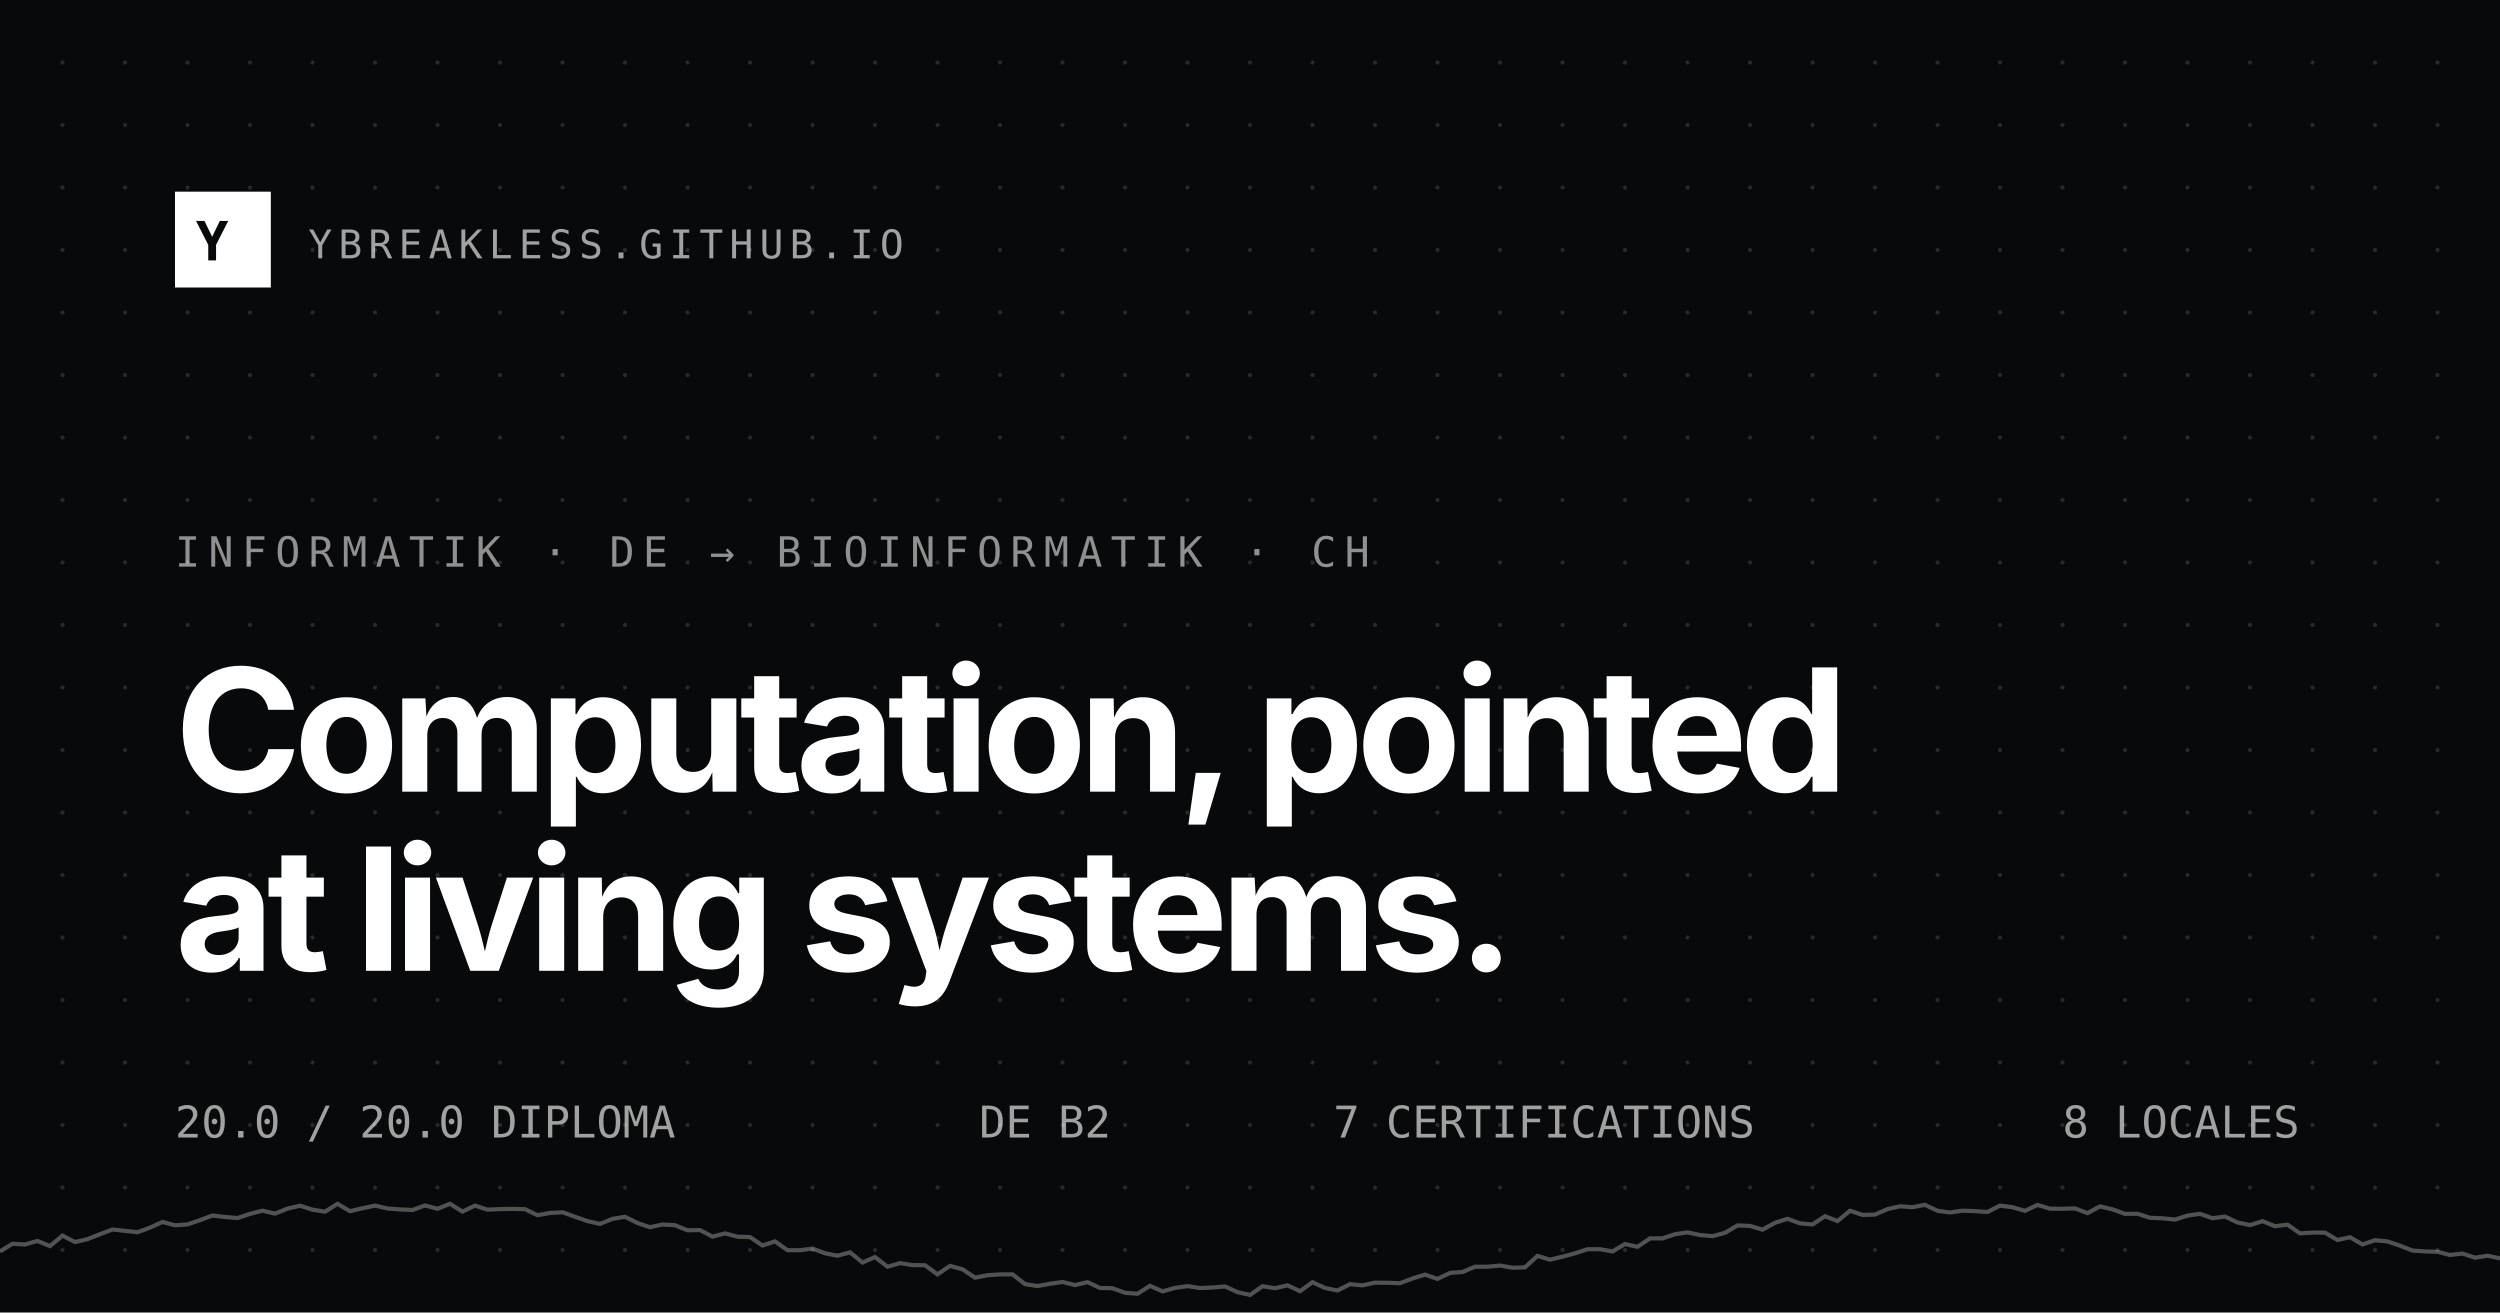
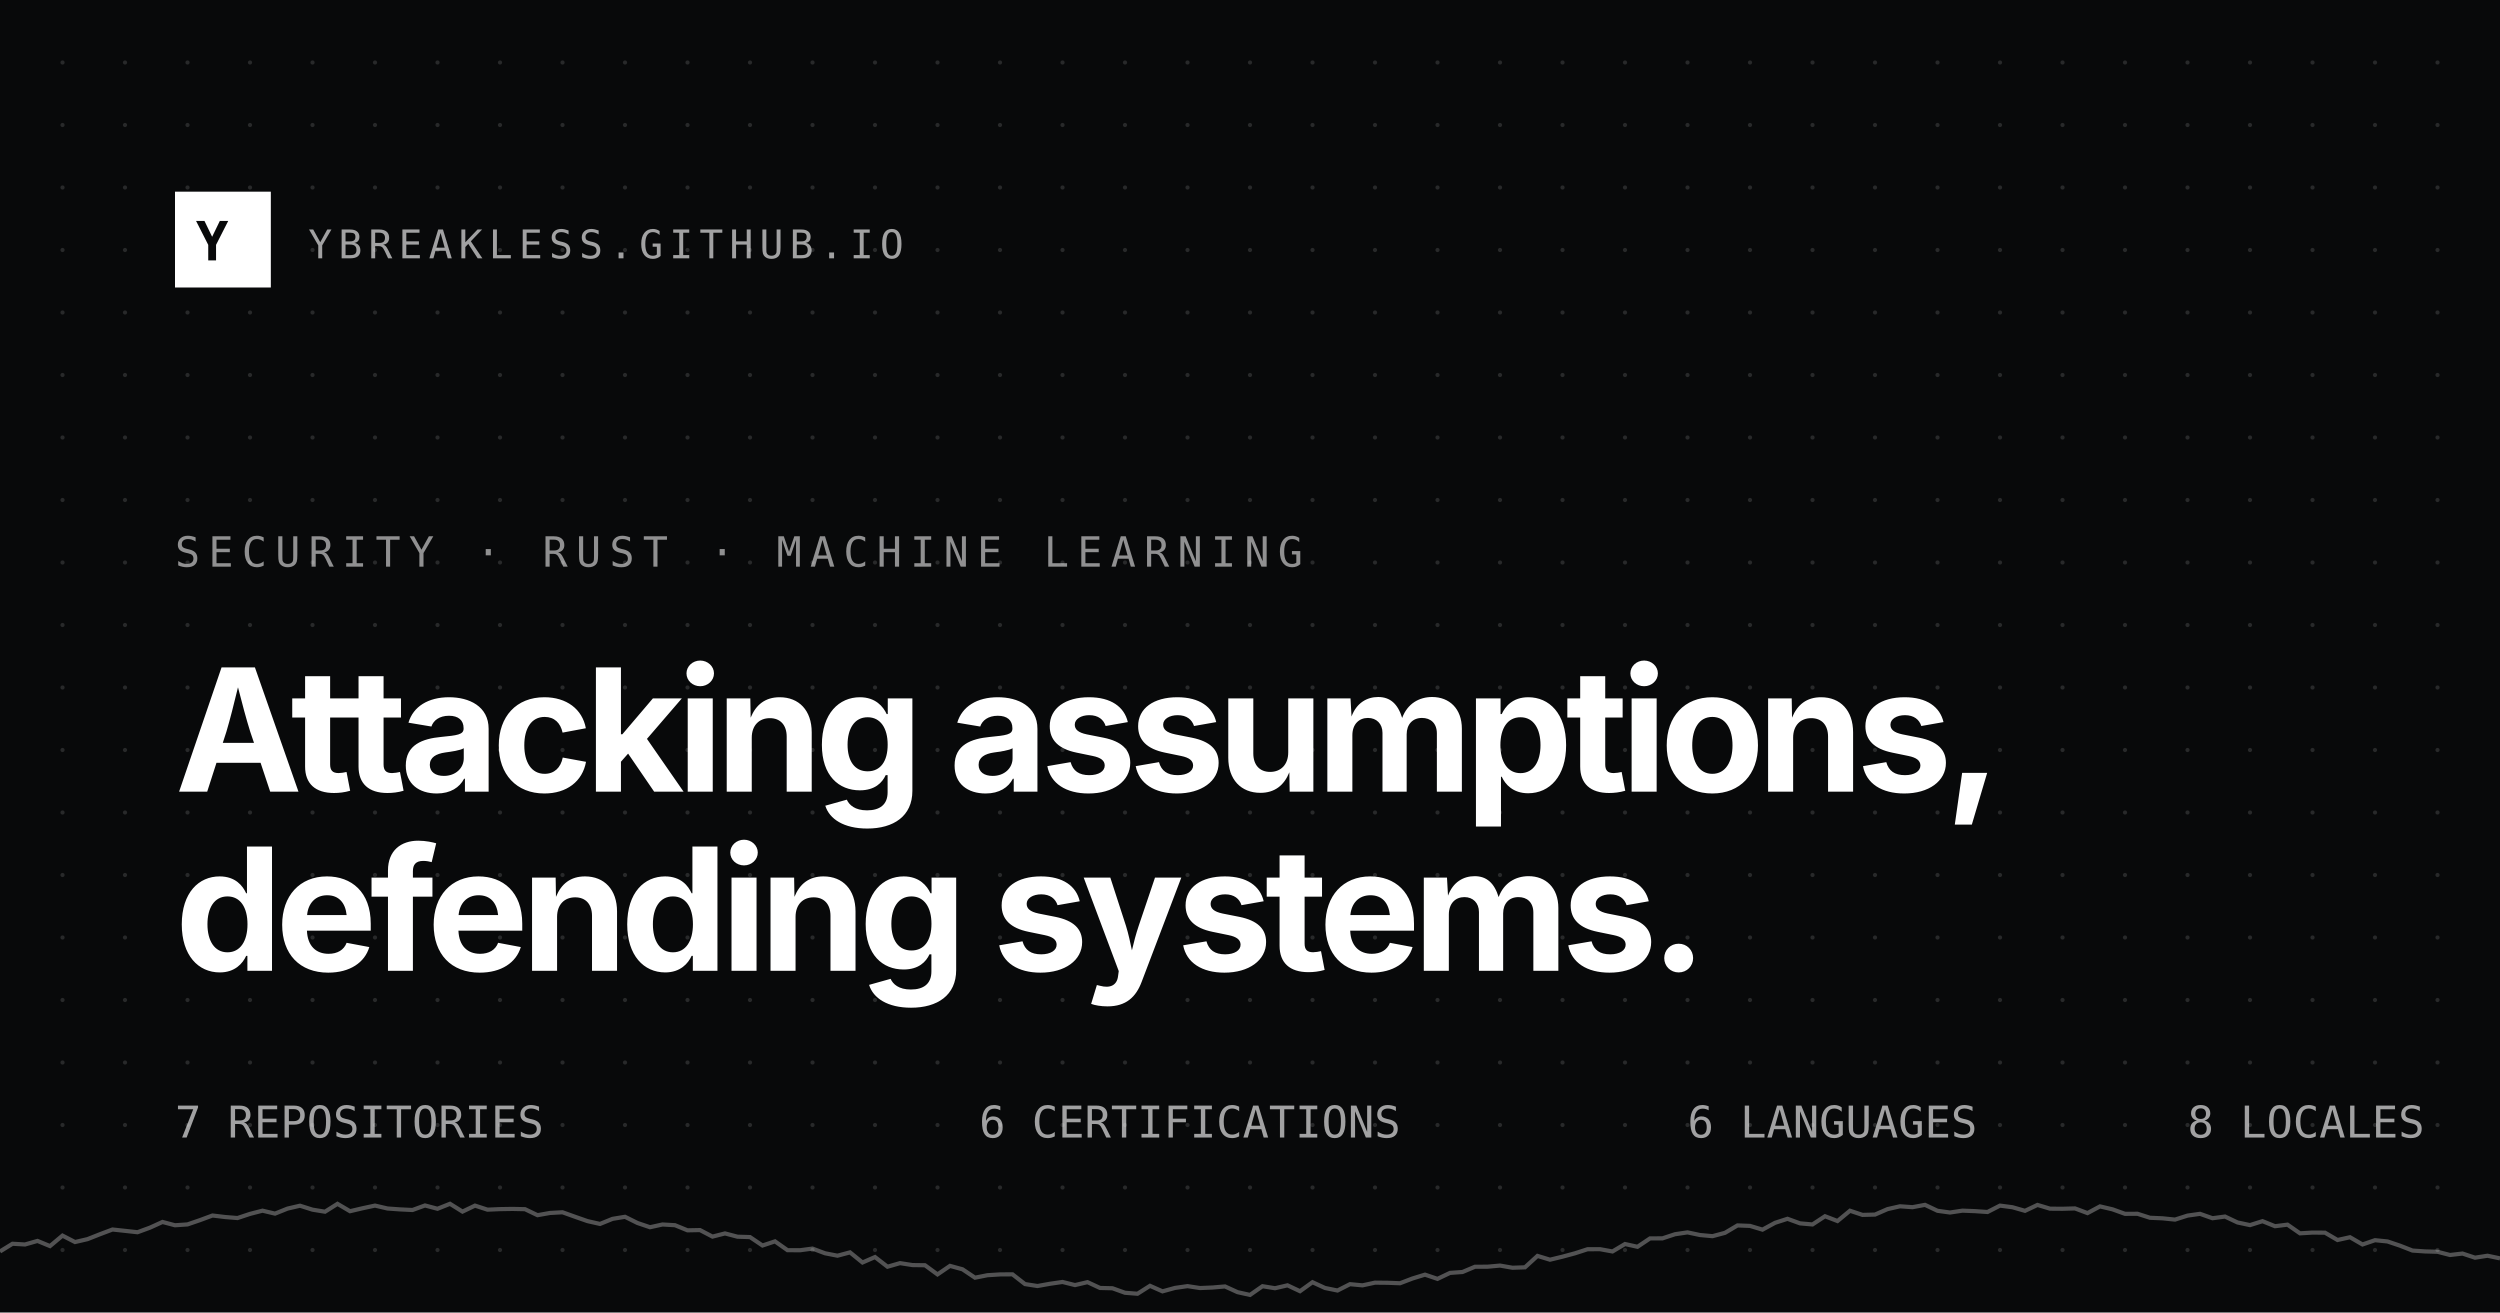
<svg xmlns="http://www.w3.org/2000/svg" viewBox="0 0 1200 630" width="1200" height="630">
  <rect width="1200" height="630" fill="#08090a" />
  <path d="M30 30h.01M60 30h.01M90 30h.01M120 30h.01M150 30h.01M180 30h.01M210 30h.01M240 30h.01M270 30h.01M300 30h.01M330 30h.01M360 30h.01M390 30h.01M420 30h.01M450 30h.01M480 30h.01M510 30h.01M540 30h.01M570 30h.01M600 30h.01M630 30h.01M660 30h.01M690 30h.01M720 30h.01M750 30h.01M780 30h.01M810 30h.01M840 30h.01M870 30h.01M900 30h.01M930 30h.01M960 30h.01M990 30h.01M1020 30h.01M1050 30h.01M1080 30h.01M1110 30h.01M1140 30h.01M1170 30h.01M30 60h.01M60 60h.01M90 60h.01M120 60h.01M150 60h.01M180 60h.01M210 60h.01M240 60h.01M270 60h.01M300 60h.01M330 60h.01M360 60h.01M390 60h.01M420 60h.01M450 60h.01M480 60h.01M510 60h.01M540 60h.01M570 60h.01M600 60h.01M630 60h.01M660 60h.01M690 60h.01M720 60h.01M750 60h.01M780 60h.01M810 60h.01M840 60h.01M870 60h.01M900 60h.01M930 60h.01M960 60h.01M990 60h.01M1020 60h.01M1050 60h.01M1080 60h.01M1110 60h.01M1140 60h.01M1170 60h.01M30 90h.01M60 90h.01M90 90h.01M120 90h.01M150 90h.01M180 90h.01M210 90h.01M240 90h.01M270 90h.01M300 90h.01M330 90h.01M360 90h.01M390 90h.01M420 90h.01M450 90h.01M480 90h.01M510 90h.01M540 90h.01M570 90h.01M600 90h.01M630 90h.01M660 90h.01M690 90h.01M720 90h.01M750 90h.01M780 90h.01M810 90h.01M840 90h.01M870 90h.01M900 90h.01M930 90h.01M960 90h.01M990 90h.01M1020 90h.01M1050 90h.01M1080 90h.01M1110 90h.01M1140 90h.01M1170 90h.01M30 120h.01M60 120h.01M90 120h.01M120 120h.01M150 120h.01M180 120h.01M210 120h.01M240 120h.01M270 120h.01M300 120h.01M330 120h.01M360 120h.01M390 120h.01M420 120h.01M450 120h.01M480 120h.01M510 120h.01M540 120h.01M570 120h.01M600 120h.01M630 120h.01M660 120h.01M690 120h.01M720 120h.01M750 120h.01M780 120h.01M810 120h.01M840 120h.01M870 120h.01M900 120h.01M930 120h.01M960 120h.01M990 120h.01M1020 120h.01M1050 120h.01M1080 120h.01M1110 120h.01M1140 120h.01M1170 120h.01M30 150h.01M60 150h.01M90 150h.01M120 150h.01M150 150h.01M180 150h.01M210 150h.01M240 150h.01M270 150h.01M300 150h.01M330 150h.01M360 150h.01M390 150h.01M420 150h.01M450 150h.01M480 150h.01M510 150h.01M540 150h.01M570 150h.01M600 150h.01M630 150h.01M660 150h.01M690 150h.01M720 150h.01M750 150h.01M780 150h.01M810 150h.01M840 150h.01M870 150h.01M900 150h.01M930 150h.01M960 150h.01M990 150h.01M1020 150h.01M1050 150h.01M1080 150h.01M1110 150h.01M1140 150h.01M1170 150h.01M30 180h.01M60 180h.01M90 180h.01M120 180h.01M150 180h.01M180 180h.01M210 180h.01M240 180h.01M270 180h.01M300 180h.01M330 180h.01M360 180h.01M390 180h.01M420 180h.01M450 180h.01M480 180h.01M510 180h.01M540 180h.01M570 180h.01M600 180h.01M630 180h.01M660 180h.01M690 180h.01M720 180h.01M750 180h.01M780 180h.01M810 180h.01M840 180h.01M870 180h.01M900 180h.01M930 180h.01M960 180h.01M990 180h.01M1020 180h.01M1050 180h.01M1080 180h.01M1110 180h.01M1140 180h.01M1170 180h.01M30 210h.01M60 210h.01M90 210h.01M120 210h.01M150 210h.01M180 210h.01M210 210h.01M240 210h.01M270 210h.01M300 210h.01M330 210h.01M360 210h.01M390 210h.01M420 210h.01M450 210h.01M480 210h.01M510 210h.01M540 210h.01M570 210h.01M600 210h.01M630 210h.01M660 210h.01M690 210h.01M720 210h.01M750 210h.01M780 210h.01M810 210h.01M840 210h.01M870 210h.01M900 210h.01M930 210h.01M960 210h.01M990 210h.01M1020 210h.01M1050 210h.01M1080 210h.01M1110 210h.01M1140 210h.01M1170 210h.01M30 240h.01M60 240h.01M90 240h.01M120 240h.01M150 240h.01M180 240h.01M210 240h.01M240 240h.01M270 240h.01M300 240h.01M330 240h.01M360 240h.01M390 240h.01M420 240h.01M450 240h.01M480 240h.01M510 240h.01M540 240h.01M570 240h.01M600 240h.01M630 240h.01M660 240h.01M690 240h.01M720 240h.01M750 240h.01M780 240h.01M810 240h.01M840 240h.01M870 240h.01M900 240h.01M930 240h.01M960 240h.01M990 240h.01M1020 240h.01M1050 240h.01M1080 240h.01M1110 240h.01M1140 240h.01M1170 240h.01M30 270h.01M60 270h.01M90 270h.01M120 270h.01M150 270h.01M180 270h.01M210 270h.01M240 270h.01M270 270h.01M300 270h.01M330 270h.01M360 270h.01M390 270h.01M420 270h.01M450 270h.01M480 270h.01M510 270h.01M540 270h.01M570 270h.01M600 270h.01M630 270h.01M660 270h.01M690 270h.01M720 270h.01M750 270h.01M780 270h.01M810 270h.01M840 270h.01M870 270h.01M900 270h.01M930 270h.01M960 270h.01M990 270h.01M1020 270h.01M1050 270h.01M1080 270h.01M1110 270h.01M1140 270h.01M1170 270h.01M30 300h.01M60 300h.01M90 300h.01M120 300h.01M150 300h.01M180 300h.01M210 300h.01M240 300h.01M270 300h.01M300 300h.01M330 300h.01M360 300h.01M390 300h.01M420 300h.01M450 300h.01M480 300h.01M510 300h.01M540 300h.01M570 300h.01M600 300h.01M630 300h.01M660 300h.01M690 300h.01M720 300h.01M750 300h.01M780 300h.01M810 300h.01M840 300h.01M870 300h.01M900 300h.01M930 300h.01M960 300h.01M990 300h.01M1020 300h.01M1050 300h.01M1080 300h.01M1110 300h.01M1140 300h.01M1170 300h.01M30 330h.01M60 330h.01M90 330h.01M120 330h.01M150 330h.01M180 330h.01M210 330h.01M240 330h.01M270 330h.01M300 330h.01M330 330h.01M360 330h.01M390 330h.01M420 330h.01M450 330h.01M480 330h.01M510 330h.01M540 330h.01M570 330h.01M600 330h.01M630 330h.01M660 330h.01M690 330h.01M720 330h.01M750 330h.01M780 330h.01M810 330h.01M840 330h.01M870 330h.01M900 330h.01M930 330h.01M960 330h.01M990 330h.01M1020 330h.01M1050 330h.01M1080 330h.01M1110 330h.01M1140 330h.01M1170 330h.01M30 360h.01M60 360h.01M90 360h.01M120 360h.01M150 360h.01M180 360h.01M210 360h.01M240 360h.01M270 360h.01M300 360h.01M330 360h.01M360 360h.01M390 360h.01M420 360h.01M450 360h.01M480 360h.01M510 360h.01M540 360h.01M570 360h.01M600 360h.01M630 360h.01M660 360h.01M690 360h.01M720 360h.01M750 360h.01M780 360h.01M810 360h.01M840 360h.01M870 360h.01M900 360h.01M930 360h.01M960 360h.01M990 360h.01M1020 360h.01M1050 360h.01M1080 360h.01M1110 360h.01M1140 360h.01M1170 360h.01M30 390h.01M60 390h.01M90 390h.01M120 390h.01M150 390h.01M180 390h.01M210 390h.01M240 390h.01M270 390h.01M300 390h.01M330 390h.01M360 390h.01M390 390h.01M420 390h.01M450 390h.01M480 390h.01M510 390h.01M540 390h.01M570 390h.01M600 390h.01M630 390h.01M660 390h.01M690 390h.01M720 390h.01M750 390h.01M780 390h.01M810 390h.01M840 390h.01M870 390h.01M900 390h.01M930 390h.01M960 390h.01M990 390h.01M1020 390h.01M1050 390h.01M1080 390h.01M1110 390h.01M1140 390h.01M1170 390h.01M30 420h.01M60 420h.01M90 420h.01M120 420h.01M150 420h.01M180 420h.01M210 420h.01M240 420h.01M270 420h.01M300 420h.01M330 420h.01M360 420h.01M390 420h.01M420 420h.01M450 420h.01M480 420h.01M510 420h.01M540 420h.01M570 420h.01M600 420h.01M630 420h.01M660 420h.01M690 420h.01M720 420h.01M750 420h.01M780 420h.01M810 420h.01M840 420h.01M870 420h.01M900 420h.01M930 420h.01M960 420h.01M990 420h.01M1020 420h.01M1050 420h.01M1080 420h.01M1110 420h.01M1140 420h.01M1170 420h.01M30 450h.01M60 450h.01M90 450h.01M120 450h.01M150 450h.01M180 450h.01M210 450h.01M240 450h.01M270 450h.01M300 450h.01M330 450h.01M360 450h.01M390 450h.01M420 450h.01M450 450h.01M480 450h.01M510 450h.01M540 450h.01M570 450h.01M600 450h.01M630 450h.01M660 450h.01M690 450h.01M720 450h.01M750 450h.01M780 450h.01M810 450h.01M840 450h.01M870 450h.01M900 450h.01M930 450h.01M960 450h.01M990 450h.01M1020 450h.01M1050 450h.01M1080 450h.01M1110 450h.01M1140 450h.01M1170 450h.01M30 480h.01M60 480h.01M90 480h.01M120 480h.01M150 480h.01M180 480h.01M210 480h.01M240 480h.01M270 480h.01M300 480h.01M330 480h.01M360 480h.01M390 480h.01M420 480h.01M450 480h.01M480 480h.01M510 480h.01M540 480h.01M570 480h.01M600 480h.01M630 480h.01M660 480h.01M690 480h.01M720 480h.01M750 480h.01M780 480h.01M810 480h.01M840 480h.01M870 480h.01M900 480h.01M930 480h.01M960 480h.01M990 480h.01M1020 480h.01M1050 480h.01M1080 480h.01M1110 480h.01M1140 480h.01M1170 480h.01M30 510h.01M60 510h.01M90 510h.01M120 510h.01M150 510h.01M180 510h.01M210 510h.01M240 510h.01M270 510h.01M300 510h.01M330 510h.01M360 510h.01M390 510h.01M420 510h.01M450 510h.01M480 510h.01M510 510h.01M540 510h.01M570 510h.01M600 510h.01M630 510h.01M660 510h.01M690 510h.01M720 510h.01M750 510h.01M780 510h.01M810 510h.01M840 510h.01M870 510h.01M900 510h.01M930 510h.01M960 510h.01M990 510h.01M1020 510h.01M1050 510h.01M1080 510h.01M1110 510h.01M1140 510h.01M1170 510h.01M30 540h.01M60 540h.01M90 540h.01M120 540h.01M150 540h.01M180 540h.01M210 540h.01M240 540h.01M270 540h.01M300 540h.01M330 540h.01M360 540h.01M390 540h.01M420 540h.01M450 540h.01M480 540h.01M510 540h.01M540 540h.01M570 540h.01M600 540h.01M630 540h.01M660 540h.01M690 540h.01M720 540h.01M750 540h.01M780 540h.01M810 540h.01M840 540h.01M870 540h.01M900 540h.01M930 540h.01M960 540h.01M990 540h.01M1020 540h.01M1050 540h.01M1080 540h.01M1110 540h.01M1140 540h.01M1170 540h.01M30 570h.01M60 570h.01M90 570h.01M120 570h.01M150 570h.01M180 570h.01M210 570h.01M240 570h.01M270 570h.01M300 570h.01M330 570h.01M360 570h.01M390 570h.01M420 570h.01M450 570h.01M480 570h.01M510 570h.01M540 570h.01M570 570h.01M600 570h.01M630 570h.01M660 570h.01M690 570h.01M720 570h.01M750 570h.01M780 570h.01M810 570h.01M840 570h.01M870 570h.01M900 570h.01M930 570h.01M960 570h.01M990 570h.01M1020 570h.01M1050 570h.01M1080 570h.01M1110 570h.01M1140 570h.01M1170 570h.01M30 600h.01M60 600h.01M90 600h.01M120 600h.01M150 600h.01M180 600h.01M210 600h.01M240 600h.01M270 600h.01M300 600h.01M330 600h.01M360 600h.01M390 600h.01M420 600h.01M450 600h.01M480 600h.01M510 600h.01M540 600h.01M570 600h.01M600 600h.01M630 600h.01M660 600h.01M690 600h.01M720 600h.01M750 600h.01M780 600h.01M810 600h.01M840 600h.01M870 600h.01M900 600h.01M930 600h.01M960 600h.01M990 600h.01M1020 600h.01M1050 600h.01M1080 600h.01M1110 600h.01M1140 600h.01M1170 600h.01" stroke="#ffffff" stroke-opacity="0.13" stroke-width="2" stroke-linecap="round" />
  <path d="M0 600.7L6 597L12 597.35L18 595.64L24 598.12L30 593.09L36 596.18L42 594.79L48 592.42L54 590.16L60 590.81L66 591.47L72 589.27L78 586.54L84 588.13L90 587.72L96 585.66L102 583.44L108 584.17L114 584.66L120 582.67L126 581.12L132 582.54L138 580.13L144 578.74L150 580.64L156 581.62L162 577.84L168 581.38L174 579.97L180 578.68L186 580.08L192 580.51L198 580.8L204 578.62L210 580.21L216 577.82L222 581.57L228 578.69L234 580.64L240 580.38L246 580.28L252 580.41L258 583.29L264 582.22L270 581.89L276 584.04L282 586.14L288 587.49L294 585.05L300 584.06L306 587.04L312 589.07L318 587.75L324 588.1L330 590.56L336 590.44L342 593.57L348 592.04L354 593.62L360 593.8L366 597.85L372 595.85L378 600.09L384 600.12L390 599.32L396 601.57L402 602.74L408 601.13L414 606L420 603.38L426 608.03L432 606.3L438 607.24L444 607.32L450 611.72L456 607.62L462 609.26L468 613.29L474 612.1L480 611.72L486 611.68L492 616.36L498 617.29L504 616.21L510 615.34L516 616.84L522 615.43L528 618.22L534 618.37L540 620.53L546 621L552 617.19L558 619.85L564 618.2L570 617.34L576 618.26L582 618.01L588 617.49L594 620.23L600 621.57L606 617.38L612 618.35L618 616.95L624 619.78L630 615.46L636 618.23L642 619.45L648 616.4L654 616.97L660 615.67L666 615.73L672 615.96L678 613.67L684 611.83L690 613.86L696 610.99L702 610.56L708 608.03L714 608.02L720 607.47L726 608.52L732 608.31L738 602.83L744 604.66L750 603.2L756 601.58L762 599.64L768 599.61L774 600.7L780 597.13L786 598.46L792 594.44L798 594.41L804 592.43L810 591.54L816 592.81L822 593.36L828 591.76L834 588.2L840 588.43L846 590.23L852 586.96L858 585.02L864 587.21L870 587.74L876 583.79L882 586.1L888 581.15L894 583.15L900 583L906 580.38L912 579.02L918 579.45L924 578.33L930 581.18L936 582.01L942 581.11L948 581.35L954 581.76L960 578.69L966 579.48L972 581.2L978 578.36L984 580.16L990 580.21L996 580.04L1002 582.29L1008 579.07L1014 580.48L1020 582.64L1026 582.61L1032 584.53L1038 584.79L1044 585.41L1050 583.49L1056 582.64L1062 584.75L1068 583.94L1074 586.78L1080 588.05L1086 586.16L1092 588.58L1098 587.83L1104 592L1110 591.64L1116 591.68L1122 595.2L1128 593.87L1134 597.35L1140 595.29L1146 595.9L1152 597.92L1158 600.27L1164 600.68L1170 600.85L1176 602.4L1182 601.7L1188 603.69L1194 602.75L1200 604.02" stroke="#ffffff" stroke-opacity="0.30" stroke-width="2" fill="none" />
  <g font-family="'JetBrains Mono',ui-monospace,monospace">
    <rect x="84" y="92" width="46" height="46" fill="#ffffff" />
    <text x="94" y="125" font-size="26" font-weight="700" fill="#08090a">Y</text>
    <text x="148" y="124" font-size="19" fill="#ffffff" opacity="0.62" letter-spacing="3">YBREAKLESS.GITHUB.IO</text>
-     <text x="84" y="272" font-size="20" fill="#ffffff" opacity="0.55" letter-spacing="4">INFORMATIK · DE → BIOINFORMATIK · CH</text>
+     <text x="84" y="272" font-size="20" fill="#ffffff" opacity="0.55" letter-spacing="4">SECURITY · RUST · MACHINE LEARNING</text>
  </g>
  <g font-family="Inter,'Helvetica Neue',Arial,sans-serif" fill="#ffffff">
-     <text x="84" y="380" font-size="82" font-weight="700" letter-spacing="-3.5">Computation, pointed</text>
-     <text x="84" y="466" font-size="82" font-weight="700" letter-spacing="-3.5">at living systems.</text>
+     <text x="84" y="380" font-size="82" font-weight="700" letter-spacing="-3.5">Attacking assumptions,</text>
+     <text x="84" y="466" font-size="82" font-weight="700" letter-spacing="-3.5">defending systems.</text>
  </g>
  <g font-family="'JetBrains Mono',ui-monospace,monospace" fill="#ffffff" opacity="0.62" font-size="21">
-     <text x="84" y="546">20.0 / 20.0 DIPLOMA</text>
-     <text x="470" y="546">DE B2</text>
-     <text x="640" y="546">7 CERTIFICATIONS</text>
-     <text x="990" y="546">8 LOCALES</text>
+     <text x="84" y="546">7 REPOSITORIES</text>
+     <text x="470" y="546">6 CERTIFICATIONS</text>
+     <text x="810" y="546">6 LANGUAGES</text>
+     <text x="1050" y="546">8 LOCALES</text>
  </g>
</svg>
